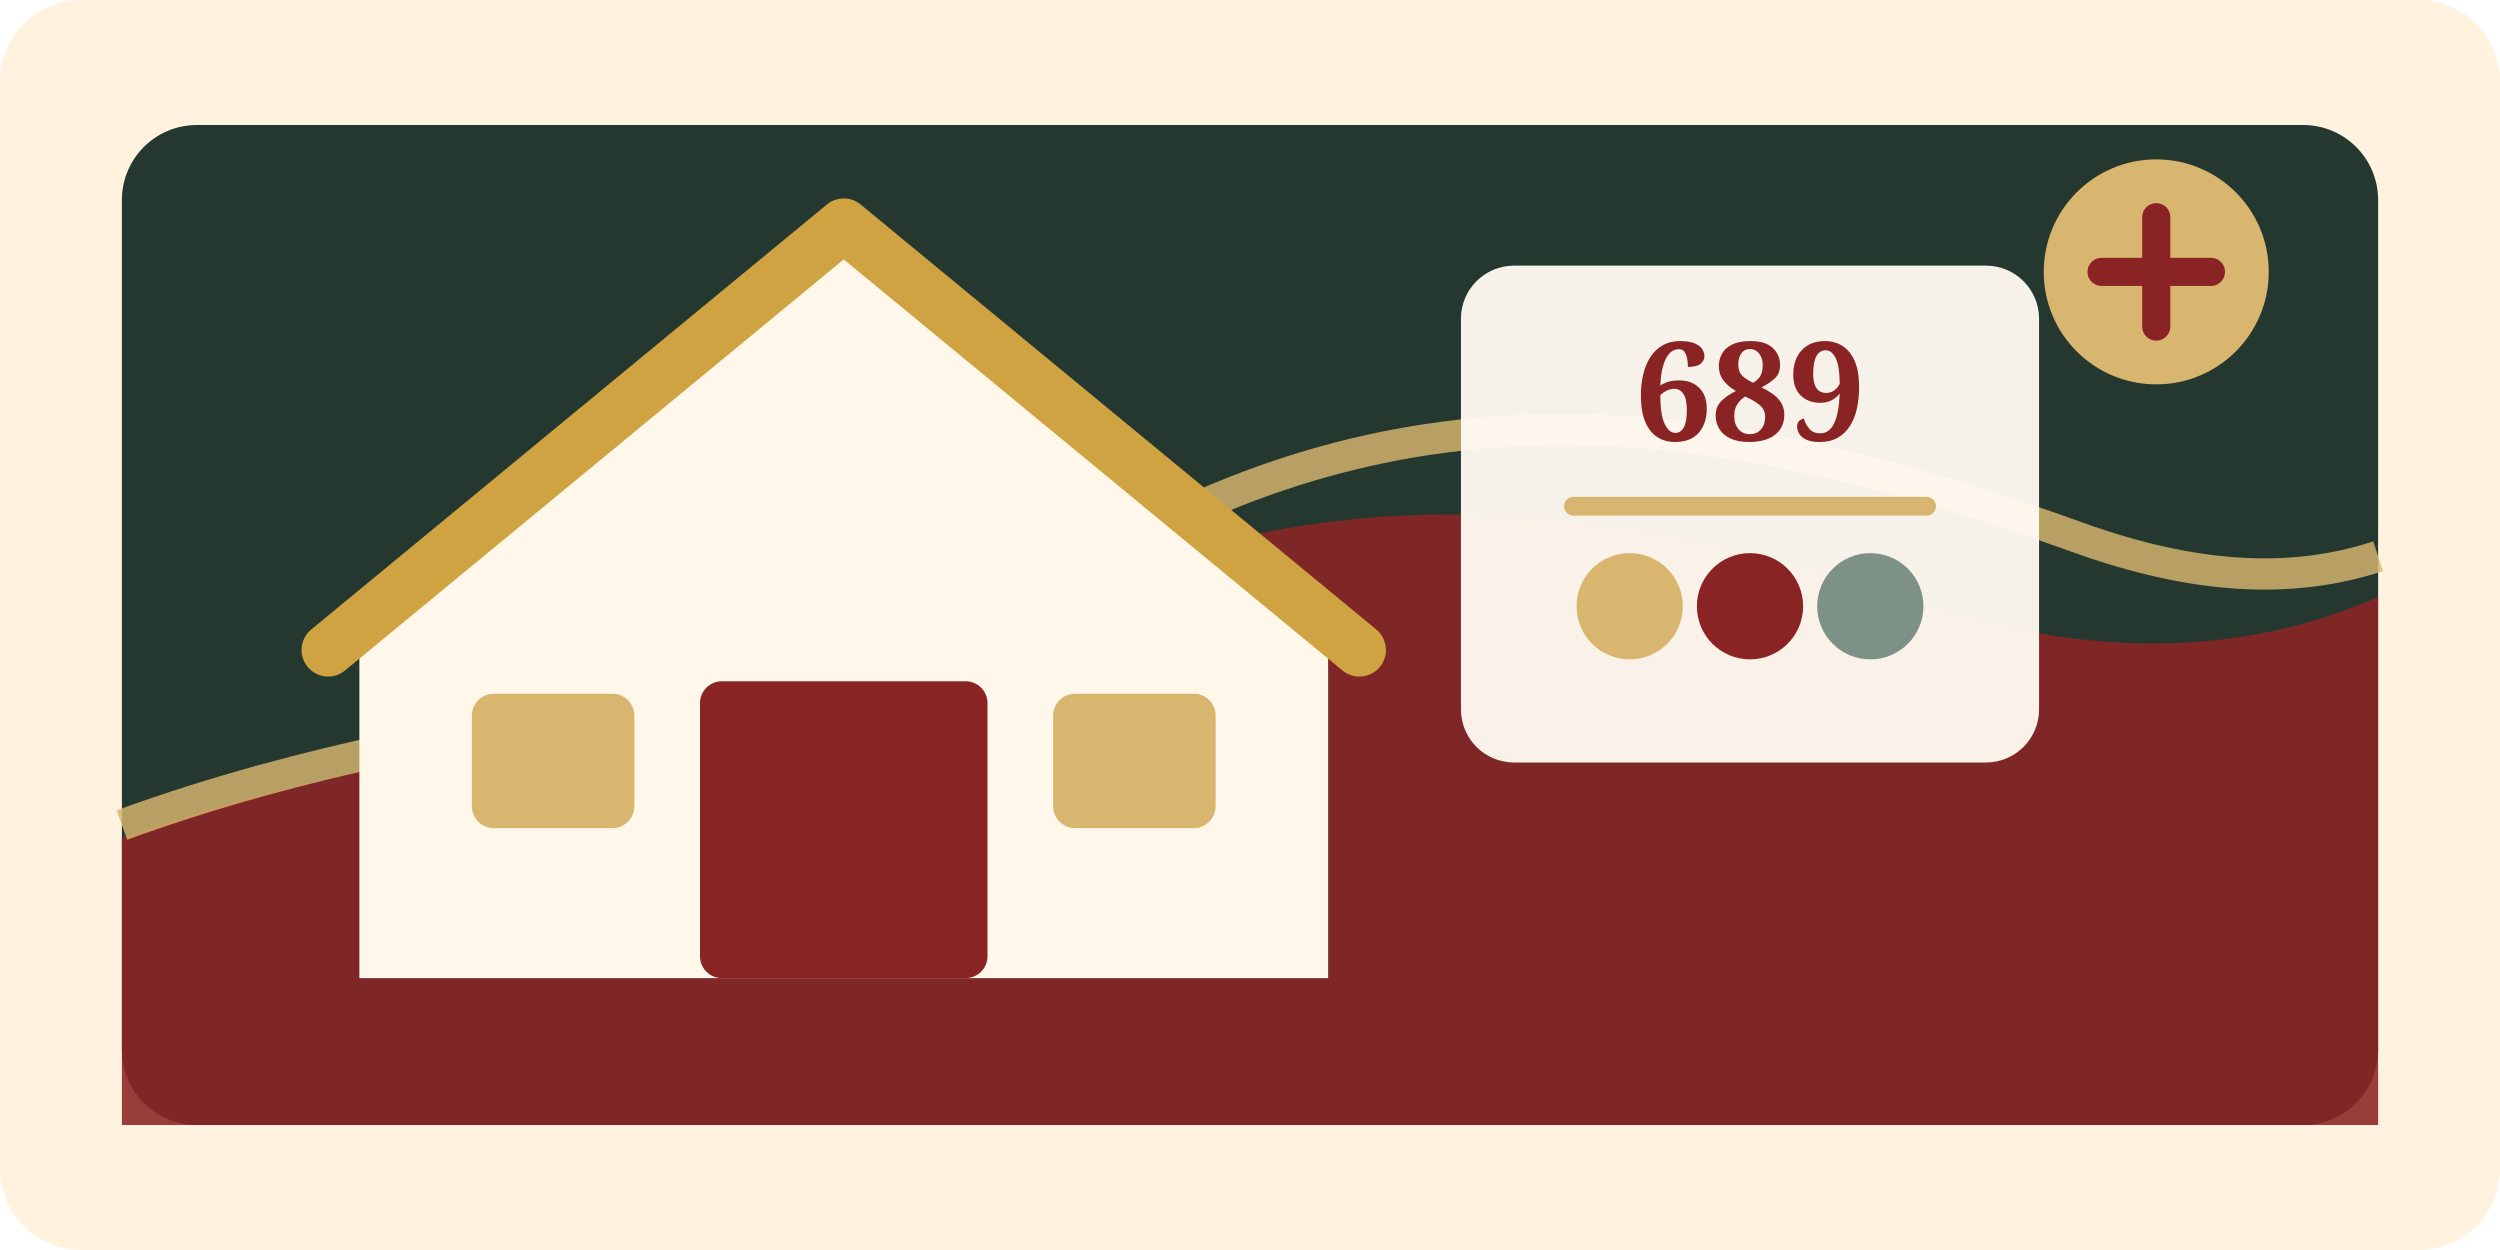
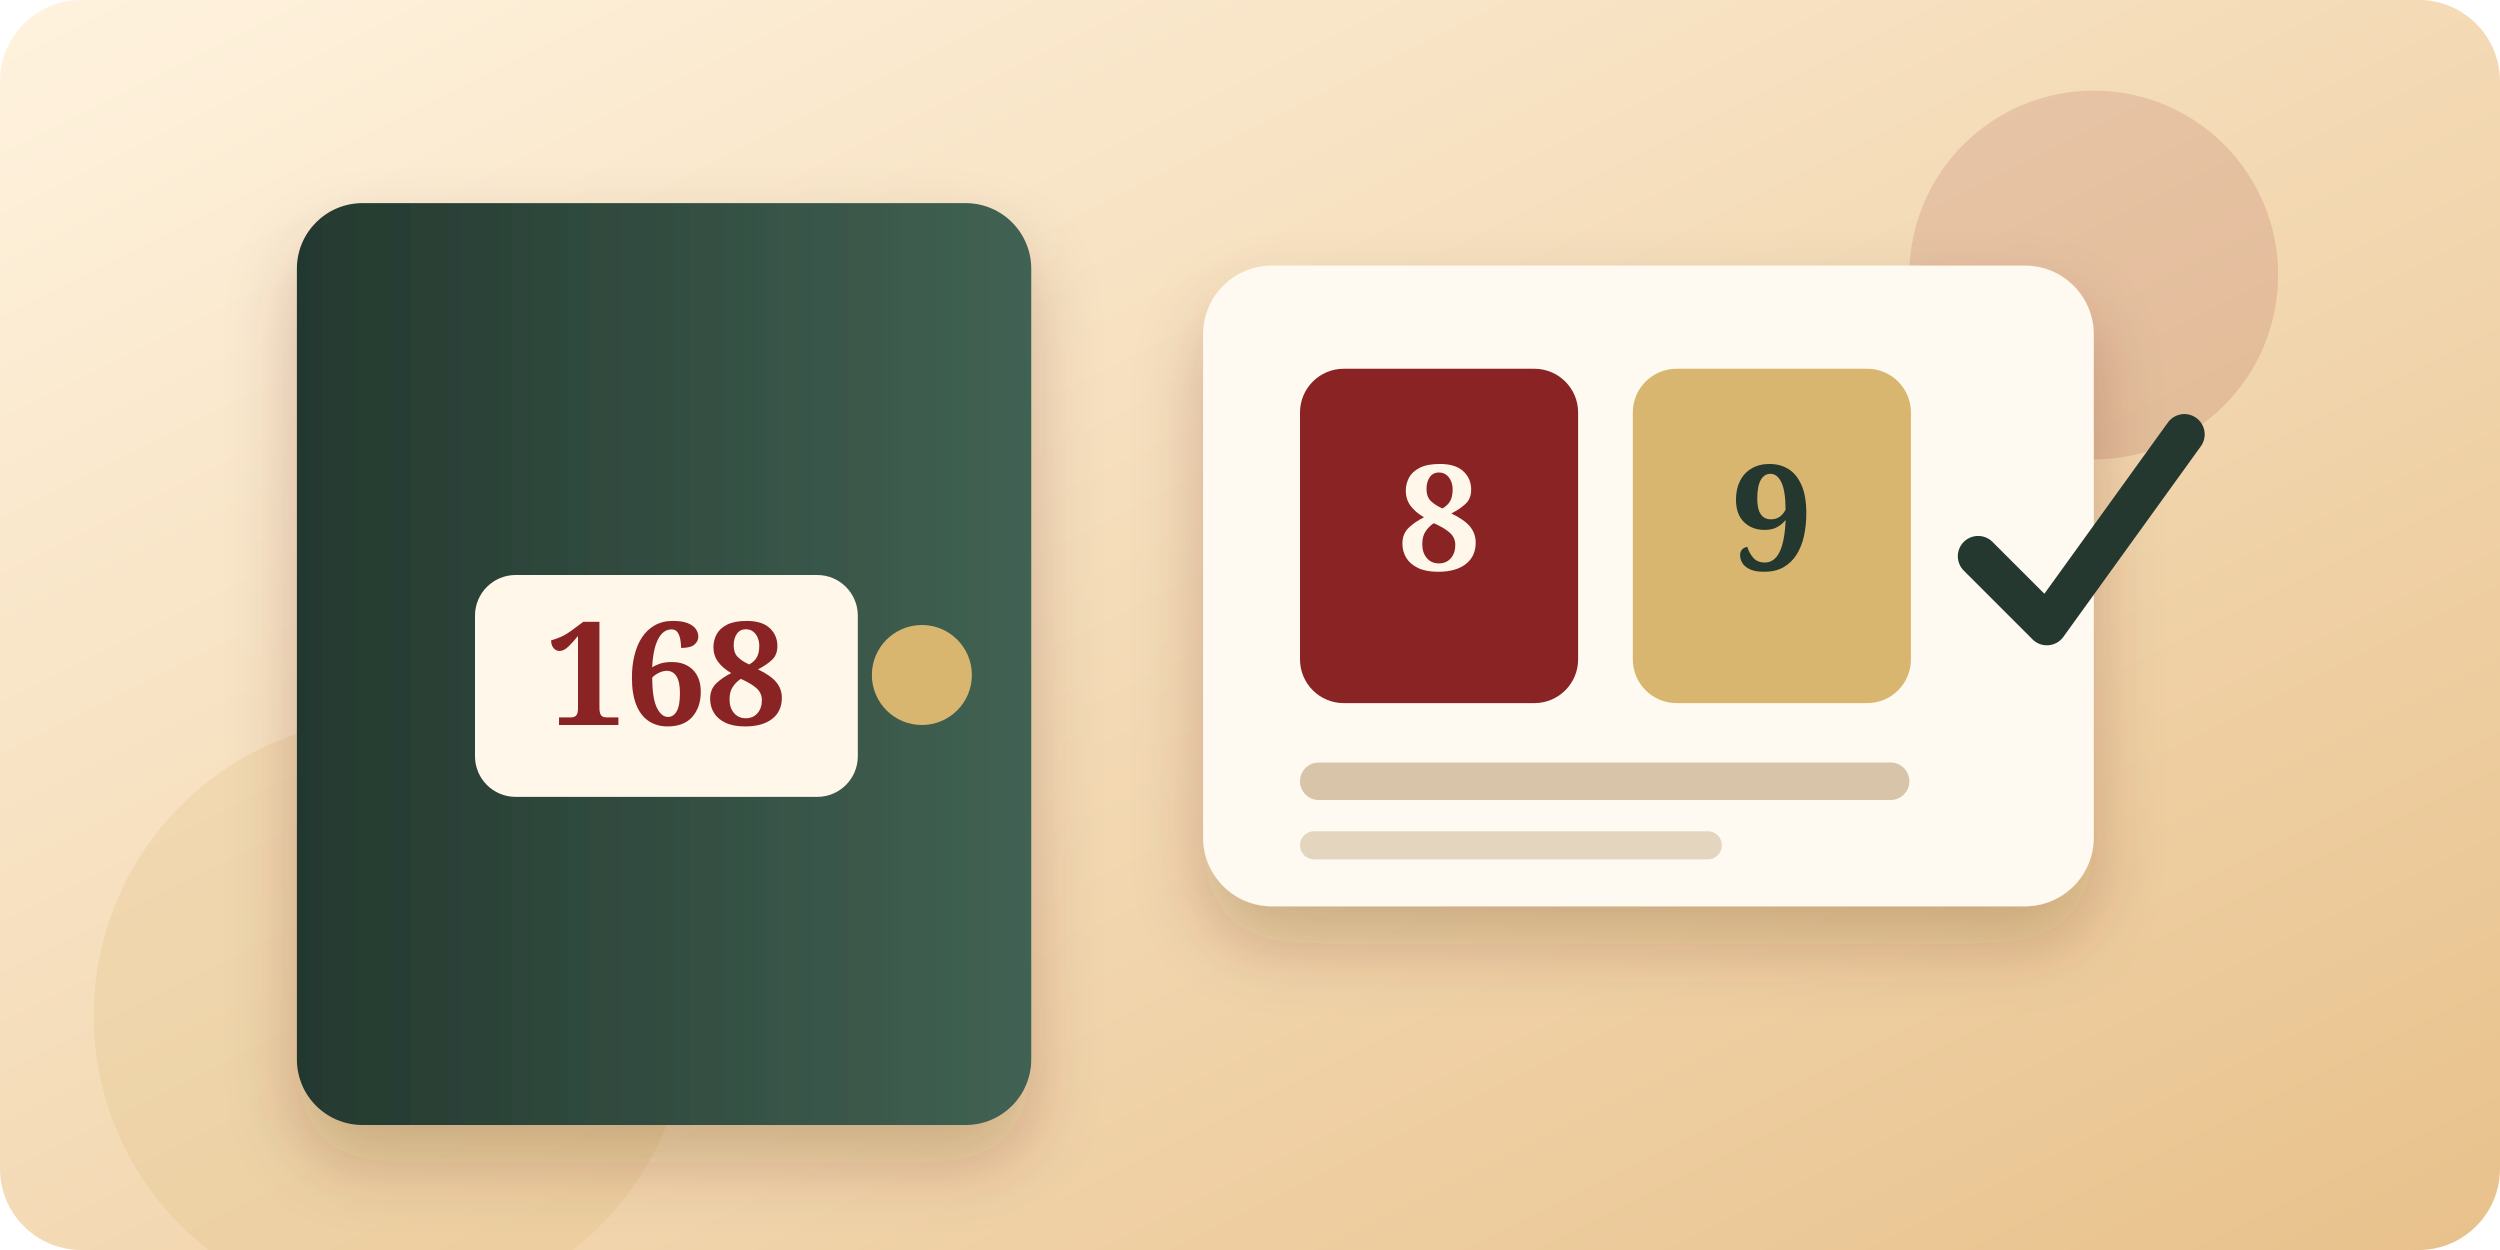
<svg xmlns="http://www.w3.org/2000/svg" width="1600" height="800" viewBox="0 0 1600 800" role="img" aria-labelledby="title desc">
-   <rect width="1600" height="800" rx="52" fill="#fff3df" />
-   <rect x="78" y="80" width="1444" height="640" rx="48" fill="#24382f" />
-   <path d="M78 536 C308 456 465 480 650 394 C840 306 1002 312 1228 386 C1338 422 1436 420 1522 382 L1522 720 L78 720 Z" fill="#8a2424" opacity=".88" />
-   <path d="M78 528 C320 440 520 462 705 356 C910 238 1102 262 1330 344 C1405 371 1467 374 1522 356" fill="none" stroke="#d9b66f" stroke-width="20" opacity=".82" />
-   <g transform="translate(230 156)">
-     <path d="M0 250 L310 0 L620 250 V470 H0 Z" fill="#fff8ea" />
-     <path d="M-20 260 L310 -12 L640 260" fill="none" stroke="#d0a342" stroke-width="34" stroke-linecap="round" stroke-linejoin="round" />
-     <rect x="218" y="280" width="184" height="190" rx="14" fill="#8a2424" />
-     <rect x="72" y="288" width="104" height="86" rx="14" fill="#d9b66f" />
-     <rect x="444" y="288" width="104" height="86" rx="14" fill="#d9b66f" />
-   </g>
-   <g transform="translate(935 170)">
-     <rect width="370" height="318" rx="34" fill="#fffaf1" opacity=".96" />
-     <text x="185" y="112" text-anchor="middle" font-family="Georgia, serif" font-size="88" fill="#8a2424" font-weight="700">689</text>
-     <line x1="72" x2="298" y1="154" y2="154" stroke="#d9b66f" stroke-width="12" stroke-linecap="round" />
-     <circle cx="108" cy="218" r="34" fill="#d9b66f" />
-     <circle cx="185" cy="218" r="34" fill="#8a2424" />
-     <circle cx="262" cy="218" r="34" fill="#7e9187" />
-   </g>
-   <circle cx="1380" cy="174" r="72" fill="#d9b66f" />
-   <path d="M1345 174 H1415 M1380 139 V209" stroke="#8a2424" stroke-width="18" stroke-linecap="round" />
+   <defs>
+     <linearGradient id="wall" x1="0" x2="1" y1="0" y2="1">
+       <stop stop-color="#fff3df" />
+       <stop offset="1" stop-color="#e8c18b" />
+     </linearGradient>
+     <linearGradient id="door" x1="0" x2="1">
+       <stop stop-color="#24382f" />
+       <stop offset="1" stop-color="#416253" />
+     </linearGradient>
+     <filter id="shadow" x="-20%" y="-20%" width="140%" height="140%">
+       <feDropShadow dx="0" dy="24" stdDeviation="22" flood-color="#4d2c1a" flood-opacity=".22" />
+     </filter>
+   </defs>
+   <rect width="1600" height="800" rx="52" fill="url(#wall)" />
+   <circle cx="1340" cy="176" r="118" fill="#8a2424" opacity=".14" />
+   <circle cx="250" cy="650" r="190" fill="#d9b66f" opacity=".20" />
+   <rect x="190" y="130" width="470" height="590" rx="42" fill="url(#door)" filter="url(#shadow)" />
+   <rect x="304" y="368" width="245" height="142" rx="26" fill="#fff8ea" />
+   <text x="426" y="464" text-anchor="middle" font-family="Georgia, serif" font-size="92" fill="#8a2424" font-weight="700">168</text>
+   <circle cx="590" cy="432" r="32" fill="#d9b66f" />
+   <rect x="770" y="170" width="570" height="410" rx="44" fill="#fffaf1" filter="url(#shadow)" />
+   <rect x="832" y="236" width="178" height="214" rx="28" fill="#8a2424" />
+   <rect x="1045" y="236" width="178" height="214" rx="28" fill="#d9b66f" />
+   <text x="921" y="365" text-anchor="middle" font-family="Georgia, serif" font-size="94" fill="#fff8ea" font-weight="700">8</text>
+   <text x="1134" y="365" text-anchor="middle" font-family="Georgia, serif" font-size="94" fill="#24382f" font-weight="700">9</text>
+   <rect x="832" y="488" width="390" height="24" rx="12" fill="#d7c4a9" />
+   <rect x="832" y="532" width="270" height="18" rx="9" fill="#e4d5bf" />
+   <path d="M1266 356 l44 44 l88 -122" fill="none" stroke="#24382f" stroke-width="26" stroke-linecap="round" stroke-linejoin="round" />
</svg>
